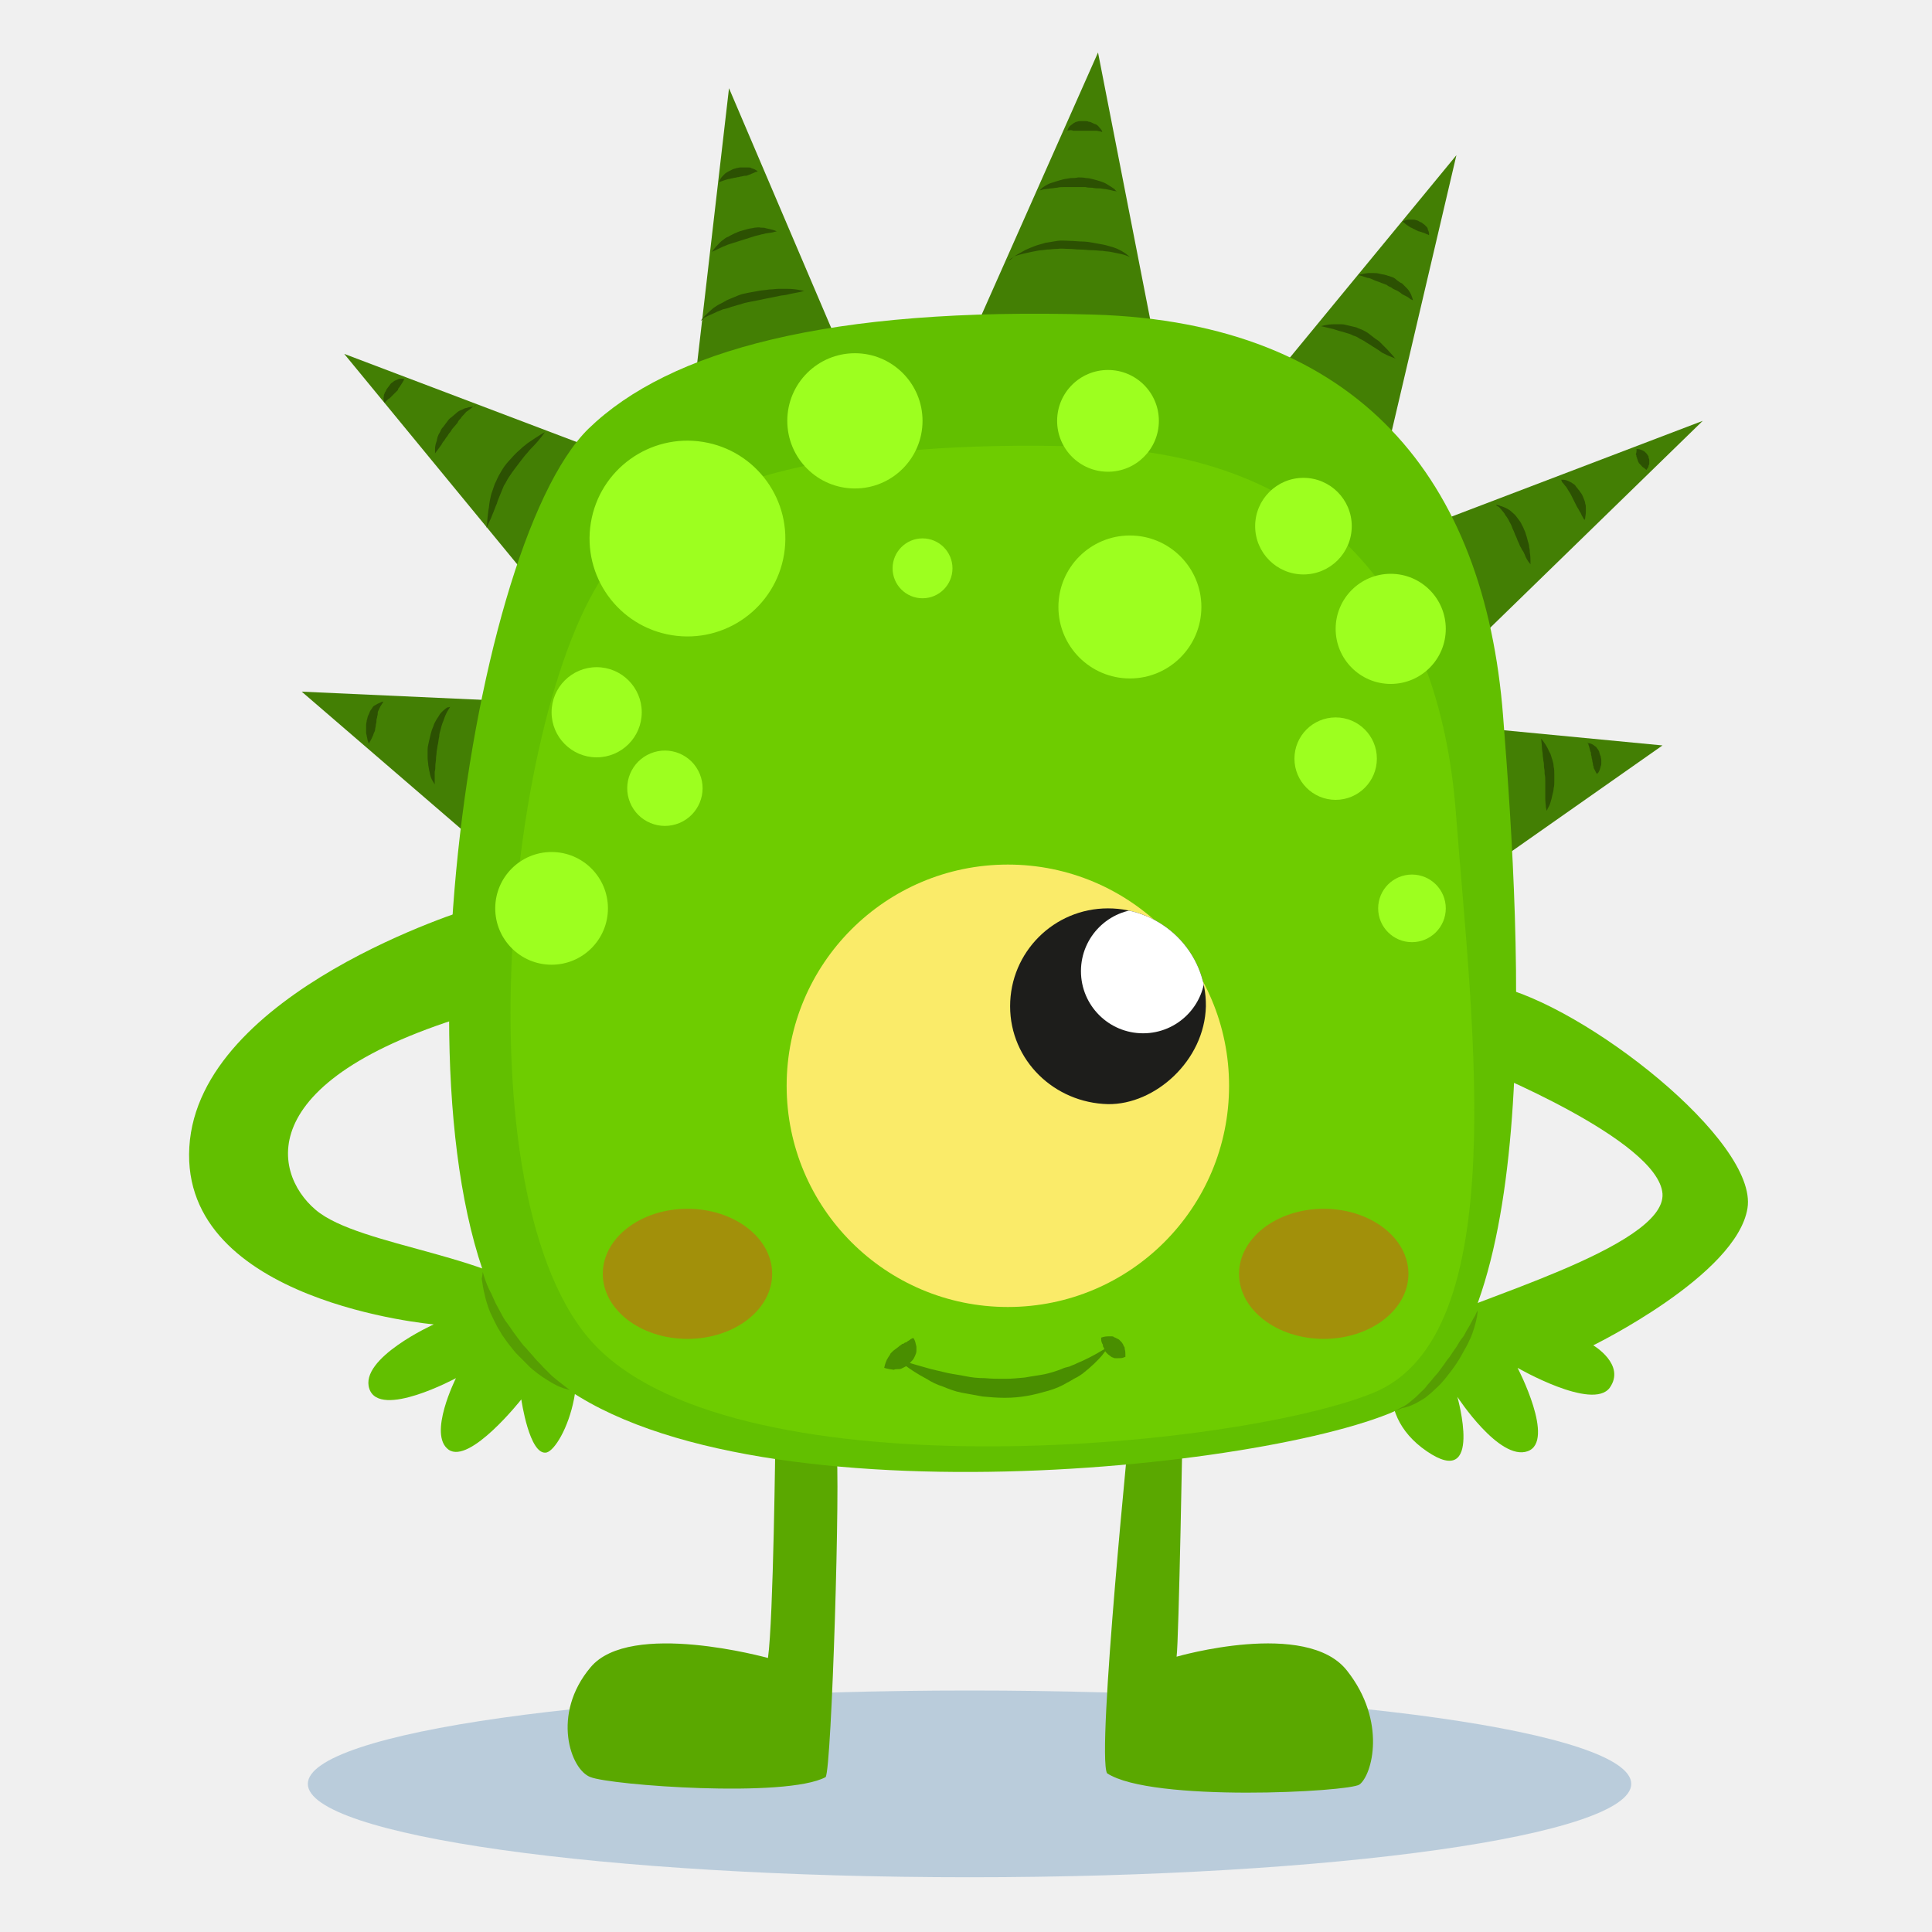
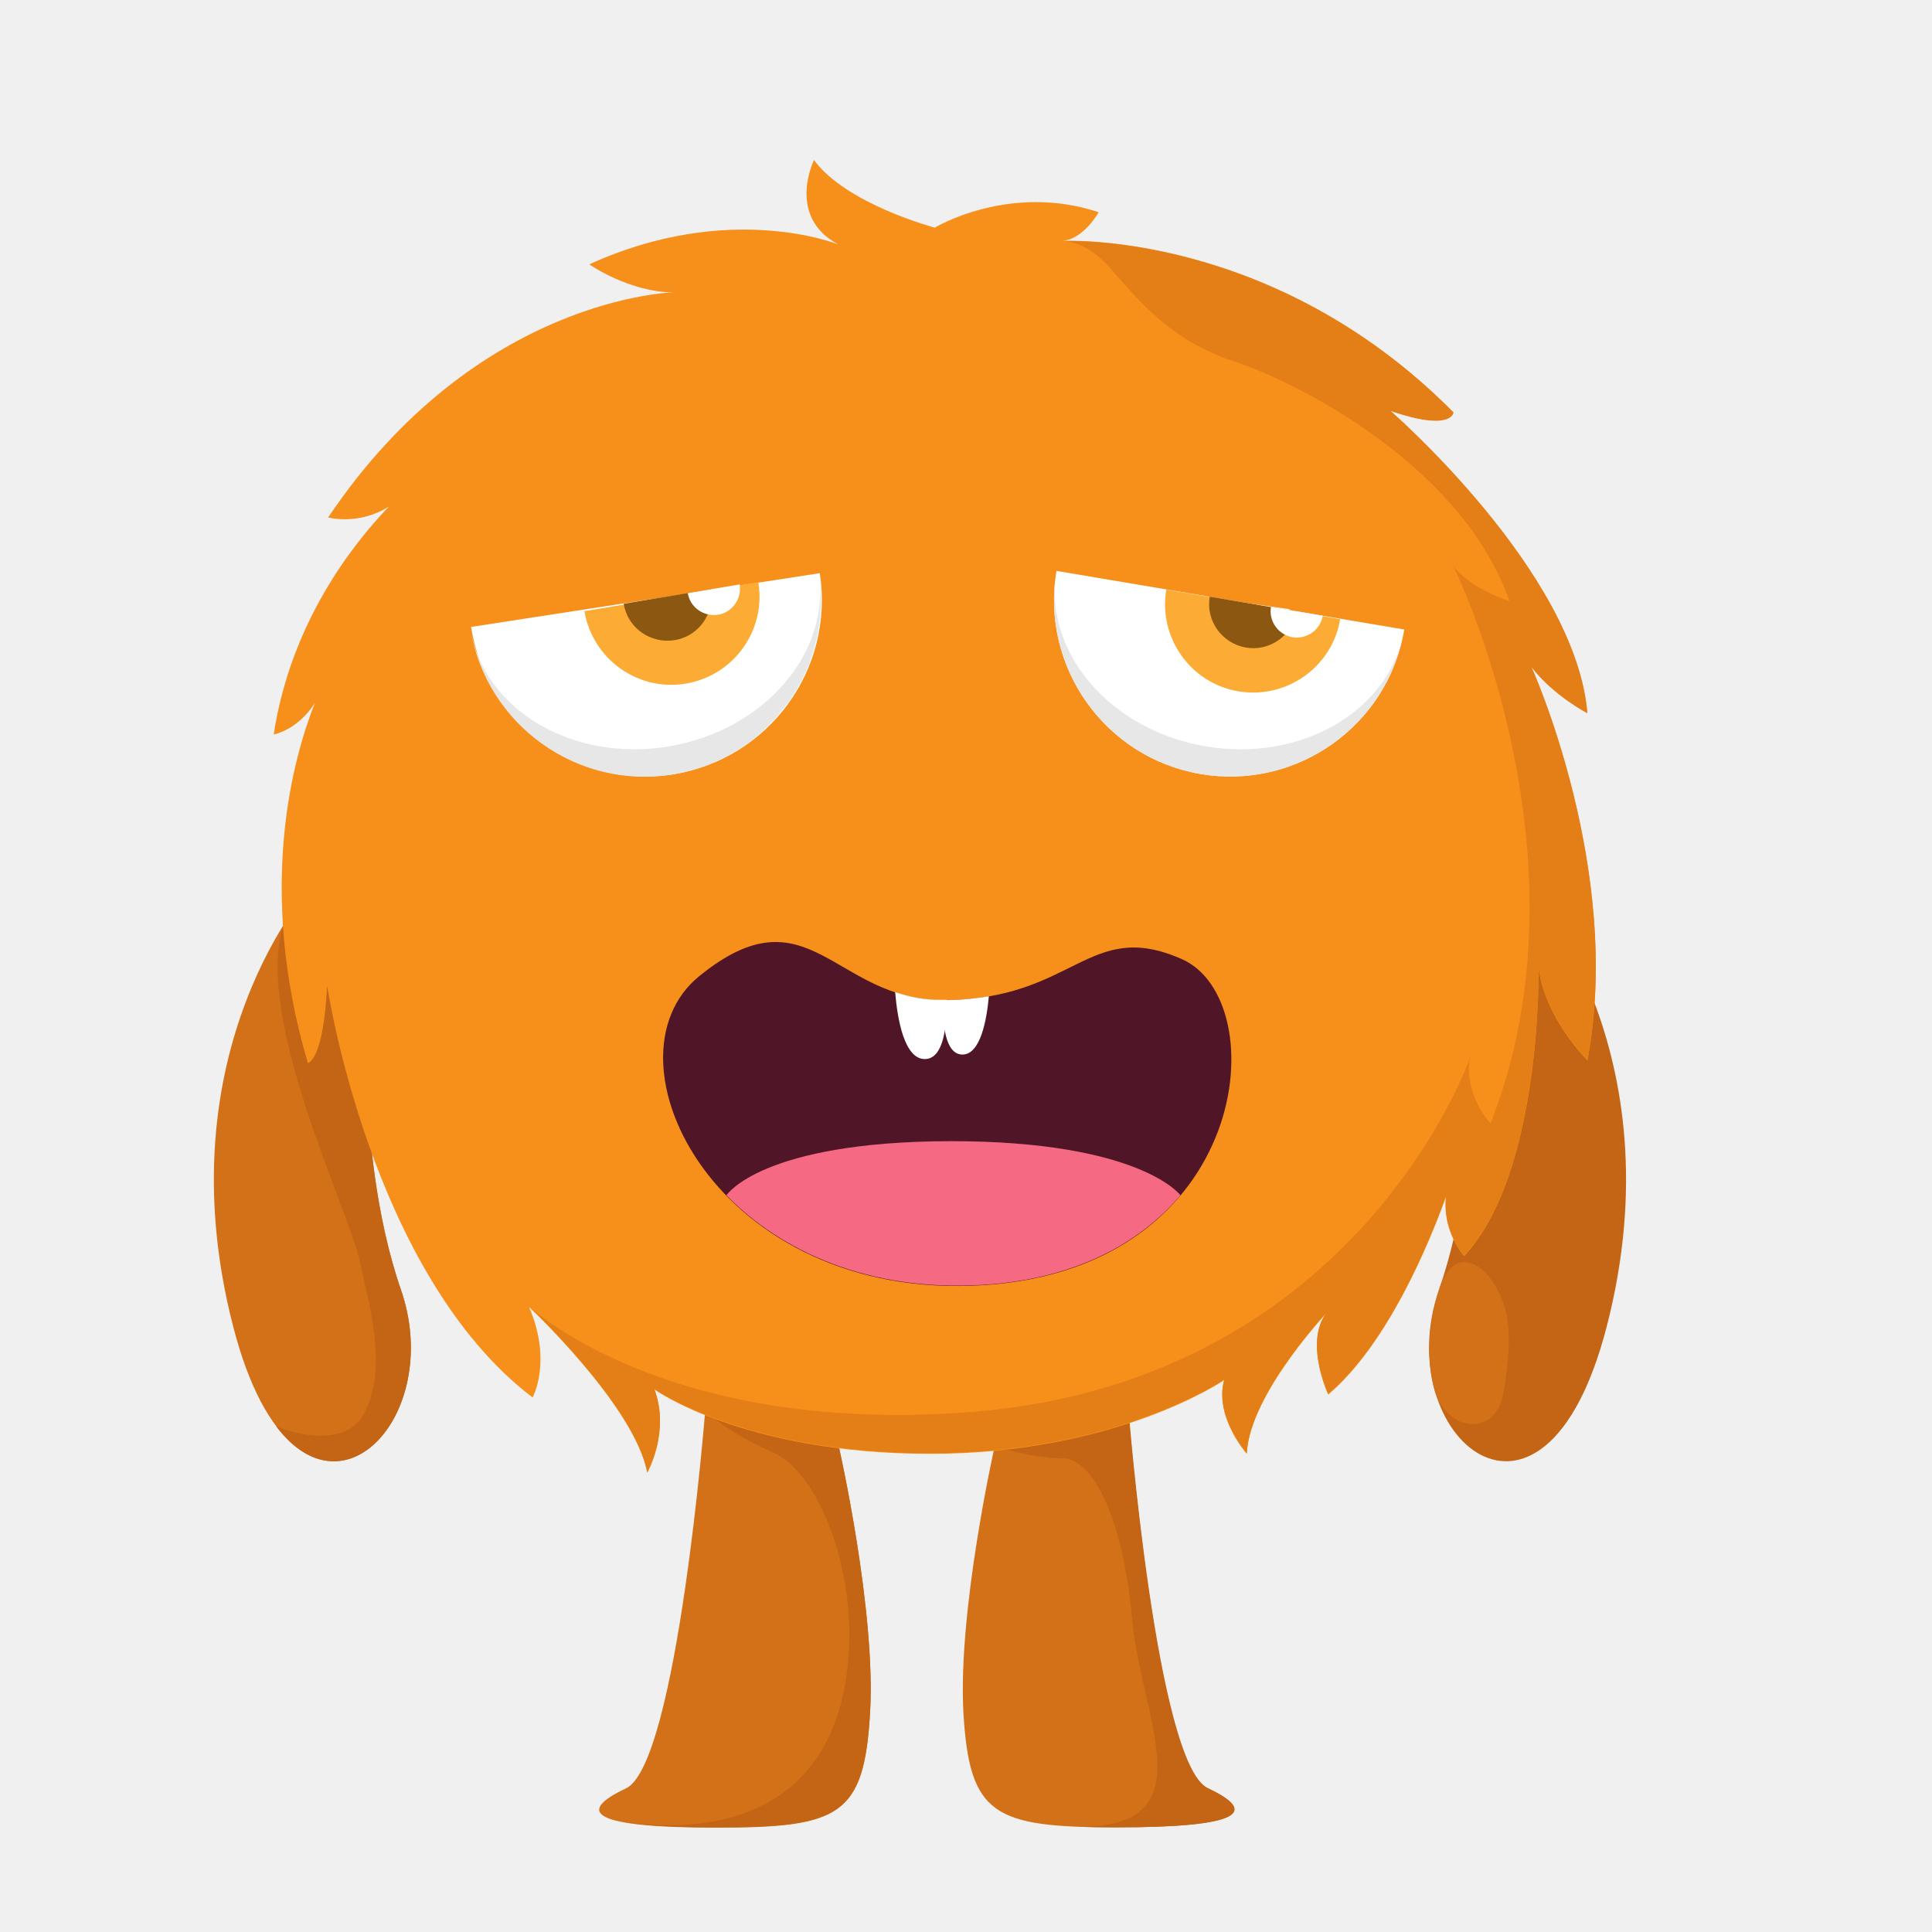
- <svg xmlns="http://www.w3.org/2000/svg" xmlns:xlink="http://www.w3.org/1999/xlink" version="1.1" id="Layer_1" x="0px" y="0px" viewBox="0 0 600 600" style="enable-background:new 0 0 600 600;" xml:space="preserve">
+ <svg xmlns="http://www.w3.org/2000/svg" version="1.1" id="Layer_1" x="0px" y="0px" viewBox="0 0 600 600" style="enable-background:new 0 0 600 600;" xml:space="preserve">
  <style type="text/css">
- 	.st0{fill:#437F04;}
- 	.st1{fill:#2C5102;}
- 	.st2{opacity:0.23;fill:#045495;enable-background:new    ;}
- 	.st3{fill:#62BF00;}
- 	.st4{fill:#5AA800;}
- 	.st5{fill:#6ECC00;}
- 	.st6{fill:#569E02;}
- 	.st7{fill:#FAEB69;}
- 	.st8{fill:#1D1D1B;}
- 	.st9{clip-path:url(#SVGID_3_);fill:#FFFFFF;}
- 	.st10{opacity:0.51;fill:#D45614;enable-background:new    ;}
- 	.st11{fill:#498E00;}
- 	.st12{fill:#9DFF1F;}
+ 	.st0{fill:#D27117;}
+ 	.st1{fill:#C36515;}
+ 	.st2{fill:#F6901B;}
+ 	.st3{fill:#E47E17;}
+ 	.st4{fill:#FFFFFF;}
+ 	.st5{fill:#FCAC34;}
+ 	.st6{fill:#8C5710;}
+ 	.st7{fill:#E7E7E7;}
+ 	.st8{fill:#501627;}
+ 	.st9{fill:#F56A82;}
</style>
+   <path class="st0" d="M114.6,294.3L96.9,275c0,0-46.7,50.8-24.5,136.9c19.6,76.1,67.8,33.9,52.1-11.4  C108.8,355.1,114.6,294.3,114.6,294.3z" />
+   <path class="st1" d="M124.5,400.5c-15.7-45.4-9.9-106.2-9.9-106.2l-26.7-6.8c-8.8,29.2,20,87.3,23.7,103.7c3.7,16.4,8.4,33.2,1.9,47  c-6.5,13.8-27.7,4.8-27.7,4.8C107.8,472.1,137.3,437.3,124.5,400.5z" />
+   <path class="st1" d="M456.9,294.3l17.6-19.3c0,0,46.7,50.8,24.5,136.9c-19.6,76.1-67.8,33.9-52.1-11.4  C462.7,355.1,456.9,294.3,456.9,294.3z" />
+   <path class="st0" d="M446.9,400.5c-3.6,11.5-3.9,22.5-1.3,31.6c3.7,12.4,19.1,14.7,21.4,0c0.9-5.5,2.9-18.3,0.2-26.4  C462.9,392.2,451.6,385.5,446.9,400.5z" />
+   <path class="st0" d="M219,438.2c0,0-8.7,109.7-24.6,117.2c-15.9,7.5-10.3,12.2,28.1,12.2c38.4,0,45.8-3.7,47.7-35.5  c1.9-31.8-9.7-82.8-9.7-82.8L219,438.2z" />
+   <path class="st0" d="M375,555.4c-15.9-7.5-24.6-117.2-24.6-117.2l-41.5,11c0,0-11.5,51-9.7,82.8c1.9,31.8,9.4,35.5,47.7,35.5  C385.3,567.5,390.9,562.8,375,555.4z" />
+   <path class="st1" d="M262.3,524c-6.1,32.3-30.4,46.4-66.9,42.1c5.9,0.9,14.8,1.4,27.1,1.4c38.4,0,45.8-3.7,47.7-35.5  c1.9-31.8-9.7-82.8-9.7-82.8l-41.5-11c0,0,6.8,6.6,21.3,13C254.8,457.6,268.3,491.7,262.3,524z" />
+   <path class="st1" d="M351.6,502.8c2.8,31.5,24.3,66-18.7,64.4l0,0c4.2,0.2,8.8,0.3,14.1,0.3c38.4,0,44-4.7,28.1-12.2  c-15.9-7.5-24.6-117.2-24.6-117.2l-41.5,11c0,0,11.4,3.8,21,3.8C339.4,452.9,348.8,471.4,351.6,502.8z" />
+   <path class="st2" d="M475.5,207c6.9,9,17.4,14.4,17.4,14.4c-3.7-44-61.2-93.9-61.2-93.9c19.2,6.6,19.6,0.5,19.6,0.5  c-56.1-56.7-121.4-53.2-121.4-53.2c6.7-0.5,11.3-8.9,11.3-8.9c-27.8-9.2-50.9,4.8-50.9,4.8s-27.5-7.3-37.5-21c0,0-8.7,17.5,7.5,26.2  c0,0-33.7-13.7-77.3,6.2c0,0,12.5,8.7,26.2,8.7c0,0-61.1,1.2-107.3,69.9c0,0,9.4,2.6,18.9-3.4c-11.1,11.5-30.5,36-35.8,70.8  c0,0,7.4-1.3,12.8-9.8c-6.6,16.6-18.3,57.3-2.2,111.8c0,0,4.8-0.4,6-24c0,0,13.3,89.5,63.8,127.9c0,0,6.2-11.2-1.1-28.1  c0,0,32.9,30.9,36.7,51.5c0,0,7.2-12.6,2.2-25.9c0,0,27.7,20,85.7,20c58,0,91.3-22.9,91.3-22.9c-3.2,11.4,7,22.9,7,22.9  c0.9-19,26.4-45.5,26.4-45.5c-9.7,8.8-1.1,27.1-1.1,27.1c18.2-15.5,30.9-45.8,36.6-61.5c-1.3,10.9,5.6,18.5,5.6,18.5  c24.4-26.2,23.1-89.9,23.1-89.9c1.7,15.8,15.2,29.1,15.2,29.1C504.1,270,475.5,207,475.5,207z" />
+   <path class="st3" d="M164.3,405.7c0,0,32.9,30.9,36.7,51.5c0,0,7.2-12.6,2.2-25.9c0,0,27.7,20,85.7,20c58,0,91.3-22.9,91.3-22.9  c-3.2,11.4,7,22.9,7,22.9c0.9-19,26.4-45.5,26.4-45.5c-9.7,8.8-1.1,27.1-1.1,27.1c18.2-15.5,30.9-45.8,36.6-61.5  c-1.3,10.9,5.6,18.5,5.6,18.5c24.4-26.2,23.1-89.9,23.1-89.9c1.7,15.8,15.2,29.1,15.2,29.1c11.2-58.9-17.4-122-17.4-122  c6.9,9,17.4,14.4,17.4,14.4c-3.7-44-61.2-93.9-61.2-93.9c19.2,6.6,19.6,0.5,19.6,0.5c-56.1-56.7-121.4-53.2-121.4-53.2  s6.8-0.7,14.9,8.5c8.2,9.2,18.1,22.2,38.5,28.9c20.3,6.7,70.7,32.5,85.4,74.4c0,0-12-3.7-17.5-11c0,0,44.5,89.7,11.6,173.2  c0,0-8.1-8.5-6.5-20.1c0,0-34.5,99.4-153.4,109.6C207.2,446.3,164.3,405.7,164.3,405.7z" />
  <g>
+     <path class="st4" d="M146.3,194.7c4.6,29.9,32.6,50.4,62.5,45.8c29.9-4.6,50.4-32.6,45.8-62.5L146.3,194.7z" />
+     <path class="st5" d="M181.5,189.8c2.5,14.9,16.6,25,31.5,22.5c14.9-2.5,25-16.6,22.5-31.5L181.5,189.8z" />
+     <path class="st4" d="M384.4,186.9c-0.6,4.4,2.4,8.6,6.9,9.2c4.4,0.6,8.6-2.4,9.2-6.9L384.4,186.9z" />
    <g>
-       <g>
-         <polygon class="st0" points="149.3,262.7 93.7,214.8 162,217.9    " />
-         <g>
-           <g>
-             <g>
-               <g>
-                 <path class="st1" d="M139.8,219.5c0,0-0.2,0.4-0.6,1s-0.8,1.4-1.2,2.5c-0.2,0.6-0.4,1.2-0.6,1.6c-0.2,0.6-0.4,1.2-0.6,2.1         c-0.2,0.6-0.4,1.4-0.4,2.1c-0.2,0.6-0.2,1.4-0.4,2.3c-0.2,0.8-0.2,1.4-0.4,2.3c0,0.8-0.2,1.4-0.2,2.3c0,0.6-0.2,1.4-0.2,2.1         c0,0.6,0,1.2-0.2,1.9c0,1.2,0,2.1,0,2.9c0,0.6,0,1,0,1s-0.2-0.4-0.6-1s-0.8-1.6-1-2.9c-0.2-0.6-0.2-1.2-0.4-2.1         c0-0.6-0.2-1.4-0.2-2.3c0-0.8,0-1.6,0-2.5c0-0.8,0.2-1.6,0.4-2.5c0.2-0.8,0.4-1.6,0.6-2.5c0.2-0.8,0.4-1.4,0.8-2.3         c0.2-0.8,0.6-1.4,1-2.1c0.4-0.6,0.8-1.2,1-1.6c0.8-1,1.6-1.6,2.3-2.1C139.4,219.7,139.8,219.5,139.8,219.5z" />
-               </g>
-             </g>
-           </g>
-         </g>
-         <g>
-           <g>
-             <g>
-               <g>
-                 <path class="st1" d="M119.1,217.9c0,0-0.2,0.2-0.4,0.6c-0.2,0.4-0.6,0.8-0.8,1.4c-0.2,0.2-0.2,0.6-0.4,0.8         c-0.2,0.4-0.2,0.6-0.2,1s-0.2,0.8-0.2,1.2c-0.2,0.4-0.2,0.8-0.2,1.2s-0.2,0.8-0.2,1.2s-0.2,0.8-0.2,1.2s-0.2,0.8-0.4,1.2         c-0.2,0.4-0.2,0.8-0.4,1c-0.2,0.6-0.6,1.2-0.8,1.6c-0.2,0.4-0.4,0.6-0.4,0.6s0-0.2-0.2-0.6c-0.2-0.4-0.2-1-0.4-1.6         c0-0.4-0.2-0.8-0.2-1c0-0.4,0-0.8,0-1.2s0-0.8,0-1.4c0-0.4,0.2-1,0.2-1.4c0.2-0.4,0.2-1,0.4-1.4c0.2-0.4,0.4-0.8,0.6-1.4         c0.2-0.4,0.6-0.8,0.8-1.2c0.2-0.4,0.6-0.6,1-0.8c0.6-0.4,1.2-0.6,1.6-0.8C118.6,217.9,119.1,217.9,119.1,217.9z" />
-               </g>
-             </g>
-           </g>
-         </g>
-       </g>
-       <g>
-         <polygon class="st0" points="165.1,180.7 106.9,109.9 185.5,139.7    " />
-         <g>
-           <g>
-             <g>
-               <g>
-                 <path class="st1" d="M169.2,134.2c0,0-1.2,1.9-3.5,4.3c-0.6,0.6-1.2,1.2-1.9,2.1c-0.6,0.6-1.2,1.4-1.9,2.3         c-0.6,0.8-1.2,1.6-1.9,2.5c-0.6,0.8-1.2,1.6-1.9,2.7c-0.6,0.8-1,1.9-1.6,2.7c-0.4,1-0.8,1.9-1.2,2.9c-0.4,1-0.8,1.9-1,2.7         c-0.4,0.8-0.6,1.6-1,2.5c-0.6,1.6-1.2,2.9-1.6,3.7c-0.4,0.8-0.6,1.4-0.6,1.4s0-0.6,0.2-1.6c0-1,0.2-2.3,0.4-4.1         c0.2-0.8,0.2-1.6,0.4-2.7c0.2-1,0.4-2.1,0.8-3.1c0.4-1,0.6-2.1,1.2-3.1c0.4-1,1-2.1,1.6-3.1s1.2-1.9,2.1-2.9         c0.8-0.8,1.4-1.6,2.3-2.5c0.8-0.8,1.6-1.4,2.3-2.1c0.8-0.6,1.4-1.2,2.1-1.6C167.4,135.2,169.2,134.2,169.2,134.2z" />
-               </g>
-             </g>
-           </g>
-         </g>
-         <g>
-           <g>
-             <g>
-               <g>
-                 <path class="st1" d="M147.8,125.9c0,0-0.2,0.2-0.8,0.4c-0.4,0.2-1,0.8-1.9,1.4c-0.4,0.2-0.6,0.6-1,1s-0.8,0.8-1,1.2         c-0.4,0.4-0.8,0.8-1,1.4c-0.4,0.4-0.8,1-1.2,1.4c-0.4,0.4-0.8,1-1,1.4c-0.4,0.4-0.8,1-1,1.4c-0.4,0.4-0.6,0.8-1,1.4         c-0.4,0.4-0.6,0.8-0.8,1.2c-0.6,0.8-1,1.4-1.4,1.9s-0.6,0.8-0.6,0.8s0-0.4,0-1c0-0.6,0-1.4,0.4-2.5c0.2-0.4,0.2-1,0.4-1.6         c0.2-0.6,0.4-1,0.8-1.6c0.2-0.6,0.6-1.2,1-1.6c0.4-0.6,0.8-1,1.2-1.6c0.4-0.6,0.8-1,1.4-1.4c0.4-0.4,1-0.8,1.4-1.2         c0.4-0.4,1-0.8,1.6-1c0.6-0.2,1-0.6,1.6-0.6c1-0.4,1.9-0.4,2.5-0.4C147.4,125.7,147.8,125.9,147.8,125.9z" />
-               </g>
-             </g>
-           </g>
-         </g>
-         <g>
-           <g>
-             <g>
-               <g>
-                 <path class="st1" d="M125.6,117.7c0,0-0.4,0.8-0.8,1.4c-0.2,0.2-0.2,0.4-0.4,0.6c-0.2,0.2-0.2,0.4-0.4,0.6         c-0.2,0.2-0.4,0.4-0.4,0.8c-0.2,0.2-0.4,0.4-0.6,0.6l-0.6,0.6c-0.2,0.2-0.4,0.4-0.6,0.6s-0.4,0.4-0.6,0.6s-0.4,0.4-0.6,0.4         c-0.4,0.4-0.6,0.6-0.8,0.8c-0.2,0.2-0.4,0.4-0.4,0.4s0-0.2-0.2-0.6c0-0.4-0.2-0.8,0-1.4c0-0.2,0-0.6,0.2-0.8         c0-0.2,0.2-0.6,0.4-0.8c0.2-0.4,0.2-0.6,0.4-0.8l0.6-0.8c0.2-0.2,0.4-0.6,0.6-0.8c0.2-0.2,0.6-0.4,0.8-0.6         c0.2-0.2,0.6-0.4,0.8-0.4c0.2-0.2,0.6-0.2,0.8-0.4C124.8,117.5,125.6,117.7,125.6,117.7z" />
-               </g>
-             </g>
-           </g>
-         </g>
-       </g>
-       <g>
-         <polygon class="st0" points="445.9,162.3 528.8,130.7 457.4,200.2    " />
-         <g>
-           <g>
-             <g>
-               <g>
-                 <path class="st1" d="M464.6,156.8c0,0,0.4,0,1,0.2c0.6,0.2,1.4,0.4,2.5,1c0.4,0.2,1,0.6,1.4,1c0.4,0.4,1,0.8,1.4,1.4         c0.4,0.6,0.8,1,1.2,1.6c0.4,0.6,0.6,1.2,1,1.9c0.2,0.6,0.6,1.2,0.8,2.1c0.2,0.6,0.4,1.2,0.6,2.1c0.2,0.6,0.4,1.2,0.4,1.9         c0.2,0.6,0.2,1.2,0.2,1.6c0.2,1,0.2,2.1,0.2,2.7c0,0.6,0,1,0,1s-0.2-0.4-0.6-0.8c-0.4-0.6-0.8-1.2-1.2-2.3         c-0.2-0.4-0.4-1-0.8-1.4c-0.2-0.6-0.6-1-0.8-1.6c-0.2-0.6-0.6-1.2-0.8-1.9c-0.2-0.6-0.6-1.2-0.8-1.9         c-0.2-0.6-0.6-1.2-0.8-1.9c-0.2-0.6-0.6-1.2-0.8-1.6c-0.2-0.6-0.6-1-0.8-1.4c-0.4-0.4-0.6-1-0.8-1.2         c-0.6-0.8-1.2-1.4-1.6-1.9C464.8,157.2,464.6,156.8,464.6,156.8z" />
-               </g>
-             </g>
-           </g>
-         </g>
-         <g>
-           <g>
-             <g>
-               <g>
-                 <path class="st1" d="M484.8,149c0,0,0.2,0,0.8,0c0.4,0,1.2,0.2,1.9,0.6c0.4,0.2,0.8,0.4,1,0.6c0.4,0.2,0.8,0.6,1,1         c0.4,0.4,0.6,0.8,1,1.2c0.2,0.4,0.6,0.8,0.8,1.2c0.2,0.4,0.4,0.8,0.6,1.4c0.2,0.4,0.4,1,0.4,1.4c0.2,0.4,0.2,1,0.2,1.4         s0,0.8,0,1.2c0,0.8-0.2,1.4-0.2,1.9c-0.2,0.4-0.2,0.6-0.2,0.6s-0.2-0.2-0.4-0.6c-0.2-0.4-0.6-1-0.8-1.6         c-0.2-0.2-0.4-0.6-0.6-1c-0.2-0.4-0.4-0.6-0.6-1c-0.2-0.4-0.4-0.8-0.6-1.2c-0.2-0.4-0.4-0.8-0.6-1.2         c-0.2-0.4-0.4-0.8-0.6-1.2c-0.2-0.4-0.4-0.8-0.6-1c-0.2-0.4-0.4-0.6-0.6-1c-0.2-0.4-0.4-0.6-0.6-0.8c-0.4-0.6-0.8-1-1-1.2         C485,149.2,484.8,149,484.8,149z" />
-               </g>
-             </g>
-           </g>
-         </g>
-         <g>
-           <g>
-             <g>
-               <g>
-                 <path class="st1" d="M508.2,139.5c0,0,0.6-0.2,1.4,0.2c0.2,0,0.4,0.2,0.6,0.2c0.2,0.2,0.4,0.2,0.6,0.4         c0.2,0.2,0.4,0.4,0.6,0.6c0.2,0.2,0.2,0.4,0.4,0.6c0.2,0.2,0.2,0.4,0.2,0.8c0.2,0.2,0.2,0.4,0.2,0.8c0,0.2,0,0.4,0,0.8         c0,0.2,0,0.4-0.2,0.6c0,0.4-0.2,0.8-0.4,1c-0.2,0.2-0.2,0.4-0.2,0.4s-0.2,0-0.4-0.2c-0.2-0.2-0.4-0.4-0.8-0.6         c-0.2-0.2-0.2-0.2-0.4-0.4c-0.2-0.2-0.2-0.4-0.4-0.4c-0.2-0.2-0.2-0.4-0.4-0.4c0-0.2-0.2-0.4-0.2-0.4c0-0.2-0.2-0.4-0.2-0.6         c0-0.2-0.2-0.4-0.2-0.6c0-0.2-0.2-0.4-0.2-0.6c0-0.2,0-0.4-0.2-0.6C508.4,140.1,508.2,139.5,508.2,139.5z" />
-               </g>
-             </g>
-           </g>
-         </g>
-       </g>
-       <g>
-         <polygon class="st0" points="459.9,226.1 516.3,231.5 463.6,268.5    " />
-         <g>
-           <g>
-             <g>
-               <g>
-                 <path class="st1" d="M478.6,229.4c0,0,1,1,2.1,3.1c0.2,0.4,0.4,1,0.8,1.6c0.2,0.6,0.4,1.2,0.6,1.9c0.2,0.6,0.4,1.4,0.4,2.1         c0.2,0.8,0.2,1.4,0.2,2.3s0,1.4,0,2.3c0,0.8,0,1.4-0.2,2.1c0,0.6-0.2,1.4-0.4,2.1s-0.2,1.2-0.4,1.6c-0.2,1-0.6,1.9-1,2.5         c-0.2,0.6-0.4,0.8-0.4,0.8s0-0.4-0.2-1c0-0.6-0.2-1.6-0.2-2.7c0-0.6,0-1,0-1.6s0-1.2,0-1.9c0-0.6,0-1.2,0-2.1         c0-0.6,0-1.4-0.2-2.1c0-0.6,0-1.4-0.2-2.1c0-0.6,0-1.4-0.2-2.1c0-0.6-0.2-1.2-0.2-1.9c0-0.6-0.2-1.2-0.2-1.6         C478.8,230.8,478.6,229.4,478.6,229.4z" />
-               </g>
-             </g>
-           </g>
-         </g>
-         <g>
-           <g>
-             <g>
-               <g>
-                 <path class="st1" d="M492.8,230.8c0,0,1-0.2,2.1,0.6c0.2,0.2,0.6,0.4,0.8,0.6c0.2,0.2,0.4,0.6,0.6,0.8c0.2,0.4,0.4,0.6,0.4,1         c0.2,0.4,0.2,0.8,0.4,1c0,0.4,0.2,0.8,0.2,1.2s0,0.8,0,1c0,0.4,0,0.6-0.2,1c0,0.4-0.2,0.6-0.2,0.8c-0.2,0.6-0.4,1-0.6,1.2         c-0.2,0.2-0.4,0.4-0.4,0.4s0-0.2-0.2-0.4c-0.2-0.4-0.4-0.8-0.6-1.2c-0.2-0.2-0.2-0.6-0.2-0.8c-0.2-0.2-0.2-0.6-0.2-0.8         c0-0.2-0.2-0.6-0.2-1s-0.2-0.6-0.2-1s-0.2-0.6-0.2-1s0-0.6-0.2-0.8c0-0.2-0.2-0.6-0.2-0.8c0-0.2-0.2-0.6-0.2-0.8         c-0.2-0.4-0.2-0.8-0.4-1.2C492.8,231,492.8,230.8,492.8,230.8z" />
-               </g>
-             </g>
-           </g>
-         </g>
-       </g>
-       <g>
-         <polygon class="st0" points="215.7,119.8 226.4,27.4 260,106.2    " />
-         <g>
-           <g>
-             <g>
-               <g>
-                 <path class="st1" d="M217.6,99.6c0,0,0.4-0.4,1-1.2c0.6-0.6,1.6-1.6,2.9-2.7c0.6-0.4,1.4-1,2.3-1.4s1.6-1,2.7-1.4         c1-0.4,1.9-0.8,2.9-1.2c1-0.4,2.1-0.6,3.1-0.8c1-0.2,2.1-0.4,3.3-0.6c1-0.2,2.1-0.2,3.1-0.4c1,0,2.1-0.2,2.9-0.2         c1,0,1.9,0,2.7,0c1.6,0,3.1,0.2,3.9,0.4c1,0.2,1.4,0.2,1.4,0.2s-0.6,0.2-1.4,0.4c-1,0.2-2.3,0.4-3.9,0.8         c-0.8,0.2-1.6,0.2-2.5,0.4c-0.8,0.2-1.9,0.4-2.9,0.6c-1,0.2-2.1,0.4-2.9,0.6c-1,0.2-2.1,0.4-3.1,0.6s-2.1,0.4-3.1,0.8         c-1,0.2-1.9,0.6-2.9,0.8c-0.8,0.4-1.9,0.6-2.7,0.8c-0.8,0.4-1.6,0.6-2.3,1c-1.4,0.6-2.7,1.2-3.5,1.6         C218.2,99.4,217.6,99.6,217.6,99.6z" />
-               </g>
-             </g>
-           </g>
-         </g>
-         <g>
-           <g>
-             <g>
-               <g>
-                 <path class="st1" d="M221.1,78.2c0,0,0.8-1.2,2.3-2.7c0.4-0.4,0.8-0.8,1.2-1c0.4-0.4,1-0.8,1.6-1c0.6-0.4,1.2-0.6,1.9-1         c0.6-0.2,1.2-0.6,2.1-0.8c0.6-0.2,1.4-0.4,2.1-0.6s1.4-0.2,2.1-0.4c0.6,0,1.2-0.2,1.9,0c0.6,0,1.2,0,1.6,0.2         c1,0.2,1.9,0.4,2.5,0.6c0.6,0.2,0.8,0.4,0.8,0.4s-0.4,0-1,0.2s-1.4,0.2-2.5,0.4c-0.4,0.2-1,0.2-1.6,0.4         c-0.6,0.2-1,0.2-1.6,0.4c-0.6,0.2-1.2,0.4-1.9,0.6c-0.6,0.2-1.2,0.4-1.9,0.6c-0.6,0.2-1.2,0.4-1.9,0.6         c-0.6,0.2-1.2,0.4-1.9,0.6s-1.2,0.4-1.6,0.6c-0.6,0.2-1,0.4-1.4,0.6C222.5,77.6,221.1,78.2,221.1,78.2z" />
-               </g>
-             </g>
-           </g>
-         </g>
-         <g>
-           <g>
-             <g>
-               <g>
-                 <path class="st1" d="M223.3,56.6c0,0,0-0.2,0.2-0.6c0.2-0.4,0.4-0.8,1-1.4c0.2-0.2,0.6-0.6,0.8-0.8c0.4-0.2,0.6-0.4,1-0.6         s0.8-0.4,1.2-0.6s0.8-0.2,1.2-0.4c0.4,0,0.8-0.2,1.2-0.2c0.4,0,0.8,0,1.2,0s0.8,0,1.2,0s0.8,0,1,0.2c0.6,0.2,1.2,0.4,1.4,0.6         c0.4,0.2,0.6,0.4,0.6,0.4s-0.2,0.2-0.6,0.2c-0.4,0.2-0.8,0.4-1.4,0.6c-0.2,0.2-0.6,0.2-1,0.4c-0.4,0.2-0.6,0.2-1,0.2         s-0.8,0.2-1,0.2c-0.4,0-0.8,0.2-1,0.2c-0.4,0-0.8,0.2-1,0.2c-0.4,0-0.8,0.2-1,0.2c-0.4,0-0.6,0.2-1,0.2         c-0.2,0-0.6,0.2-0.8,0.2C224.2,56.2,223.3,56.6,223.3,56.6z" />
-               </g>
-             </g>
-           </g>
-         </g>
-       </g>
-       <g>
-         <polygon class="st0" points="301.1,106.2 341,16.3 359.3,109.9    " />
-         <g>
-           <g>
-             <g>
-               <g>
-                 <path class="st1" d="M313.2,80.9c0,0,0.4-0.4,1.4-1c0.8-0.6,2.3-1.4,3.9-2.3c0.8-0.4,1.9-0.8,2.9-1.2c1-0.4,2.1-0.6,3.3-1         c1.2-0.2,2.5-0.4,3.7-0.6c1.2-0.2,2.7,0,3.9,0s2.5,0.2,3.7,0.2c1.2,0,2.5,0.2,3.5,0.4c1.2,0.2,2.3,0.4,3.3,0.6         c1,0.2,2.1,0.6,2.9,0.8c1.9,0.6,3.1,1.4,4.1,2.1c0.4,0.4,0.8,0.6,1,0.8c0.2,0.2,0.4,0.2,0.4,0.2s-0.6-0.2-1.6-0.6         s-2.5-0.6-4.3-1c-0.8-0.2-1.9-0.2-2.9-0.4c-1,0-2.1-0.2-3.3-0.2c-1.2,0-2.3-0.2-3.5-0.2c-1.2,0-2.5-0.2-3.7-0.2         c-1.2,0-2.3-0.2-3.5,0c-1.2,0-2.3,0.2-3.3,0.2c-1,0.2-2.3,0.2-3.1,0.4c-1,0.2-2.1,0.4-2.9,0.6c-1.9,0.4-3.3,0.8-4.3,1.2         C313.8,80.9,313.2,80.9,313.2,80.9z" />
-               </g>
-             </g>
-           </g>
-         </g>
-         <g>
-           <g>
-             <g>
-               <g>
-                 <path class="st1" d="M322.9,59.1c0,0,0.2-0.2,0.8-0.8c0.6-0.4,1.4-1,2.5-1.4c0.6-0.2,1.2-0.4,1.9-0.6         c0.6-0.2,1.4-0.4,2.1-0.6c0.8-0.2,1.4-0.2,2.3-0.4c0.8,0,1.6,0,2.3-0.2c0.8,0,1.6,0,2.5,0.2c0.8,0,1.6,0.2,2.3,0.4         c0.8,0.2,1.4,0.4,2.1,0.6c0.6,0.2,1.2,0.4,1.9,0.8c1,0.6,1.9,1.2,2.5,1.6c0.4,0.6,0.8,0.8,0.8,0.8s-0.4-0.2-1-0.2         c-0.6-0.2-1.6-0.4-2.7-0.6c-0.6,0-1.2-0.2-1.9-0.2s-1.2,0-2.1-0.2c-0.6,0-1.4,0-2.1-0.2c-0.6,0-1.4,0-2.3,0s-1.4,0-2.3,0         c-0.6,0-1.4,0-2.1,0s-1.4,0-2.1,0.2c-0.6,0-1.2,0.2-1.9,0.2c-1,0.2-2.1,0.2-2.7,0.4C323.3,59.1,322.9,59.1,322.9,59.1z" />
-               </g>
-             </g>
-           </g>
-         </g>
-         <g>
-           <g>
-             <g>
-               <g>
-                 <path class="st1" d="M331.5,40.6c0,0,0-0.2,0.2-0.6s0.4-0.8,1-1.2c0.2-0.2,0.6-0.4,0.8-0.6c0.4-0.2,0.6-0.4,1-0.4         c0.4-0.2,0.8-0.2,1.2-0.2c0.4,0,0.8,0,1.2,0c0.4,0,0.8,0,1.2,0.2c0.4,0,0.8,0.2,1.2,0.4c0.4,0.2,0.8,0.4,1,0.4         c0.4,0.2,0.6,0.4,0.8,0.6c0.4,0.4,0.8,1,1,1.2c0.2,0.4,0.2,0.6,0.2,0.6s-0.2,0-0.6-0.2c-0.4,0-0.8-0.2-1.2-0.2         c-0.2,0-0.6,0-0.8,0c-0.2,0-0.6,0-0.8,0c-0.4,0-0.6,0-1,0c-0.4,0-0.6,0-1,0c-0.4,0-0.6,0-1,0c-0.4,0-0.6,0-1,0         c-0.2,0-0.6,0-0.8,0s-0.6,0-0.8,0C332.4,40.2,331.5,40.6,331.5,40.6z" />
-               </g>
-             </g>
-           </g>
-         </g>
-       </g>
-       <g>
-         <polygon class="st0" points="398,114.2 452.3,48.2 430.9,139.5    " />
-         <g>
-           <g>
-             <g>
-               <g>
-                 <path class="st1" d="M410.3,101.3c0,0,1.6-0.6,4.1-0.6c0.6,0,1.2,0,2.1,0s1.4,0.2,2.3,0.4c0.8,0.2,1.6,0.4,2.5,0.6         c0.8,0.4,1.6,0.6,2.3,1c0.8,0.4,1.4,0.8,2.1,1.4c0.6,0.4,1.2,1,1.9,1.4s1.2,1,1.6,1.4c0.4,0.4,1,1,1.4,1.4         c0.8,0.8,1.4,1.6,2.1,2.3c0.4,0.6,0.8,0.8,0.8,0.8s-0.4-0.2-1-0.4c-0.6-0.2-1.6-0.6-2.7-1.2c-0.6-0.2-1-0.6-1.6-1         c-0.6-0.4-1.2-0.8-1.9-1.2c-0.6-0.4-1.2-0.8-1.9-1.2c-0.6-0.4-1.2-0.8-2.1-1.2c-0.6-0.4-1.2-0.8-2.1-1         c-0.6-0.4-1.4-0.6-2.1-0.8c-0.6-0.2-1.2-0.4-2.1-0.6c-0.6-0.2-1.2-0.4-1.9-0.6C412,101.7,410.3,101.3,410.3,101.3z" />
-               </g>
-             </g>
-           </g>
-         </g>
-         <g>
-           <g>
-             <g>
-               <g>
-                 <path class="st1" d="M421.8,85.4c0,0,1.2-0.4,3.1-0.6c0.4,0,1,0,1.6,0s1.2,0,1.9,0.2s1.2,0.2,1.9,0.4         c0.6,0.2,1.2,0.4,1.9,0.6s1.2,0.6,1.6,1c0.6,0.4,1,0.8,1.6,1c0.4,0.4,0.8,0.8,1.2,1.2c0.4,0.4,0.8,0.8,1,1.2         c0.6,0.8,0.8,1.6,1,2.1c0.2,0.6,0.2,0.8,0.2,0.8s-0.2-0.2-0.8-0.4c-0.4-0.4-1-0.8-1.9-1.2c-0.4-0.2-0.8-0.4-1.2-0.8         c-0.4-0.2-0.8-0.6-1.4-0.8c-0.4-0.2-1-0.4-1.4-0.8c-0.4-0.2-1-0.4-1.4-0.8c-0.6-0.2-1-0.4-1.6-0.6c-0.4-0.2-1-0.4-1.6-0.6         s-1-0.4-1.4-0.6c-0.4-0.2-1-0.4-1.4-0.4C423.3,85.8,421.8,85.4,421.8,85.4z" />
-               </g>
-             </g>
-           </g>
-         </g>
-         <g>
-           <g>
-             <g>
-               <g>
-                 <path class="st1" d="M435.6,68.8c0,0,0.6-0.4,1.6-0.6c0.2,0,0.6,0,0.8,0c0.2,0,0.6,0,0.8,0c0.2,0,0.6,0,1,0.2         c0.4,0,0.6,0.2,1,0.4c0.2,0.2,0.6,0.2,0.8,0.4c0.2,0.2,0.6,0.4,0.8,0.6c0.2,0.2,0.4,0.4,0.6,0.6c0.2,0.2,0.4,0.4,0.4,0.8         c0.2,0.4,0.4,1,0.4,1.2c0,0.4,0,0.6,0,0.6s-0.2,0-0.4-0.2c-0.2,0-0.6-0.2-1-0.4c-0.2,0-0.4-0.2-0.6-0.2         c-0.2,0-0.4-0.2-0.6-0.2c-0.2,0-0.4-0.2-0.8-0.2c-0.2-0.2-0.4-0.2-0.8-0.4c-0.2-0.2-0.4-0.2-0.8-0.4         c-0.2-0.2-0.4-0.2-0.8-0.4c-0.2-0.2-0.4-0.2-0.6-0.4c-0.2-0.2-0.4-0.2-0.6-0.4C436,69.2,435.6,68.8,435.6,68.8z" />
-               </g>
-             </g>
-           </g>
-         </g>
-       </g>
-     </g>
-     <ellipse class="st2" cx="301.1" cy="554" rx="205.5" ry="29" />
-     <g>
-       <path class="st3" d="M146.2,282.1c0,0-84.5,25.7-87.4,74.1c-2.9,48.3,75.9,55.1,75.9,55.1s-23.2,10.5-20,20s26.9-3.3,26.9-3.3    s-8.8,17.5-2.3,22.2c6.6,4.7,22.6-15.6,22.6-15.6s2.5,17.5,7.8,16.5c5.1-1.2,17.1-28.2,1.9-44.8s-59.9-18.9-73.6-30.6    c-13.8-11.7-20.4-42.6,57-63.1L146.2,282.1z" />
-       <path class="st3" d="M459.9,331.8c0,0,55.1,22.2,56.4,38.9c1.2,16.7-61.9,33.7-73.2,40.7c-11.3,7.2-17.7,27.2,0,39.3    c17.7,12.1,9.5-16.9,9.5-16.9s13,20,21.8,16.9c8.8-3.1-3.1-25.9-3.1-25.9s23.2,13.4,28.6,6.2c5.1-7.2-5.1-13.2-5.1-13.2    s44.6-21.8,47.9-42.6c3.3-20.8-50.4-62.9-78.4-69.1C435.8,300.2,451,328.1,459.9,331.8z" />
-       <path class="st4" d="M240.8,446.6c0,0-0.6,56.4-2.3,68.3c0,0-42.8-11.9-55.1,2.9c-12.3,14.6-6.2,31.9,0,34.1    c6.2,2.5,60.7,6.6,73,0c1.9-2.3,4.7-95,3.3-102C254.8,450.5,240.8,446.6,240.8,446.6z" />
-       <path class="st4" d="M367.3,441.3c0,0-1.2,68.5-1.9,73.2c0,0,40.3-11.7,52.9,4.3c12.5,15.8,7.8,32.5,3.9,35.4    c-3.1,2.3-64.6,5.6-78.4-3.5c-3.3-6.2,7.4-111.5,7.4-111.5L367.3,441.3z" />
-     </g>
-     <g>
-       <path class="st3" d="M182.8,133.1c25.1-24.3,74.7-37.8,156.9-35.4c82.3,2.5,121.4,51.2,127.1,124.7    c5.8,73.4,12.5,197.1-35.4,216.6c-48.1,19.3-221.3,35.2-267.6-18.5C117.8,366.6,144.4,170.6,182.8,133.1z" />
-       <path class="st5" d="M193.7,171c22.8-22.2,67.9-34.6,142.8-32.3S446.9,185.4,452.1,252c5.1,66.6,17.9,162.9-25.7,180.6    C382.6,450.3,225,464.7,183,415.8S158.8,204.9,193.7,171z" />
-       <g>
-         <g>
-           <g>
-             <g>
-               <path class="st6" d="M433.4,438c0,0,0.6-0.2,1.6-0.8c1-0.4,2.3-1.2,3.7-2.5c0.8-0.6,1.4-1.2,2.3-2.1s1.6-1.4,2.3-2.5        c0.8-0.8,1.6-1.9,2.3-2.7c0.8-0.8,1.6-1.9,2.3-2.9c0.8-1,1.4-2.1,2.3-3.1c0.6-1,1.4-2.1,2.1-3.1c0.6-1,1.2-2.1,1.9-2.9        s1-1.9,1.6-2.7c1-1.6,1.6-3.1,2.3-4.1c0.4-1,0.8-1.6,0.8-1.6s0,0.6-0.2,1.9c-0.2,1-0.6,2.7-1.2,4.5c-0.4,1-0.6,1.9-1.2,2.9        c-0.4,1-1,2.1-1.6,3.1c-0.6,1-1.2,2.3-1.9,3.3c-0.6,1-1.4,2.1-2.3,3.3c-0.8,1-1.6,2.1-2.5,3.1c-0.8,1-1.9,1.9-2.7,2.7        c-0.8,0.8-1.9,1.6-2.7,2.3c-1,0.6-1.9,1.2-2.7,1.6c-1.9,1-3.3,1.4-4.5,1.6C434,438,433.4,438,433.4,438z" />
-             </g>
-           </g>
-         </g>
-       </g>
-       <g>
-         <g>
-           <g>
-             <g>
-               <path class="st6" d="M149.9,395c0,0,0.2,0.6,0.6,1.9c0.4,1.2,1,2.9,2.1,4.9c0.4,1,1,2.1,1.4,3.1c0.6,1,1.2,2.3,1.9,3.5        c0.6,1.2,1.4,2.3,2.3,3.5c0.8,1.2,1.6,2.3,2.5,3.5c0.8,1,1.6,2.3,2.7,3.3c0.8,1,1.9,2.1,2.7,3.1c0.8,1,1.9,1.9,2.7,2.9        c0.8,0.8,1.6,1.6,2.5,2.5c1.6,1.4,3.1,2.5,4.1,3.3c1,0.8,1.6,1.2,1.6,1.2s-0.6-0.2-2.1-0.6c-1.2-0.4-2.9-1.2-4.9-2.5        c-1-0.6-1.9-1.2-3.1-2.1c-1-0.8-2.1-1.6-3.1-2.7c-1-1-2.1-2.1-3.1-3.1c-1-1-1.9-2.3-2.9-3.5c-0.8-1.2-1.9-2.5-2.5-3.7        c-0.8-1.2-1.4-2.5-2.1-3.9c-0.6-1.2-1.2-2.5-1.6-3.7c-0.4-1.2-0.8-2.5-1-3.5c-0.6-2.3-0.8-4.1-1-5.3        C149.9,395.8,149.9,395,149.9,395z" />
-             </g>
-           </g>
-         </g>
-       </g>
-     </g>
-     <g>
-       <g>
-         <circle class="st7" cx="313" cy="337.2" r="68.7" />
-         <g>
-           <g>
-             <path id="SVGID_1_" class="st8" d="M374.5,312.5c-0.4,16.9-15.8,30.6-30.4,30.4c-16.7-0.4-30.4-13.6-30.4-30.4       s13.6-30.4,30.4-30.4S374.7,295.6,374.5,312.5z" />
-           </g>
-           <g>
-             <defs>
-               <path id="SVGID_2_" d="M374.5,312.5c-0.4,16.9-15.8,30.6-30.4,30.4c-16.7-0.4-30.4-13.6-30.4-30.4s13.6-30.4,30.4-30.4        S374.7,295.6,374.5,312.5z" />
-             </defs>
-             <clipPath id="SVGID_3_">
-               <use xlink:href="#SVGID_2_" style="overflow:visible;" />
-             </clipPath>
-             <circle class="st9" cx="355" cy="301.6" r="19.3" />
-           </g>
-         </g>
-       </g>
-       <g>
-         <ellipse class="st10" cx="213.5" cy="395.6" rx="26.3" ry="20.2" />
-         <ellipse class="st10" cx="411.1" cy="395.6" rx="26.3" ry="20.2" />
-       </g>
-       <g>
-         <g>
-           <g>
-             <g>
-               <g>
-                 <path class="st11" d="M278.7,422.1c0,0,4.3,1.4,10.5,3.1c1.6,0.4,3.3,0.8,5.1,1.2c1.9,0.4,3.7,0.6,5.6,1         c1.9,0.4,3.9,0.6,6,0.6c2.1,0.2,4.1,0.2,6.2,0.2c2.1,0,4.1-0.2,6.2-0.4c2.1-0.4,3.9-0.6,6-1c1.9-0.4,3.7-1,5.3-1.6         c0.8-0.4,1.6-0.6,2.5-0.8c0.8-0.4,1.6-0.6,2.3-1c2.9-1.2,5.3-2.5,7-3.5c1.6-1,2.7-1.4,2.7-1.4s-0.6,0.8-1.9,2.5         c-1.2,1.4-3.3,3.5-6,5.6c-0.6,0.4-1.4,1-2.3,1.4c-0.8,0.4-1.6,1-2.5,1.4c-1.6,1-3.7,1.9-5.8,2.5c-2.1,0.6-4.3,1.2-6.6,1.6         c-2.3,0.4-4.5,0.6-7,0.6c-2.3,0-4.7-0.2-6.8-0.4c-2.3-0.4-4.5-0.8-6.6-1.2c-2.1-0.4-4.1-1.2-5.8-1.9         c-1.9-0.6-3.5-1.4-4.9-2.3C282,425.2,278.7,422.1,278.7,422.1z" />
-               </g>
-             </g>
-           </g>
-         </g>
-         <g>
-           <g>
-             <g>
-               <g>
-                 <path class="st11" d="M274.6,424.8c0,0,0.2-1.2,0.8-2.5c0.2-0.4,0.4-0.6,0.6-1c0.2-0.2,0.4-0.6,0.6-1         c0.2-0.2,0.6-0.6,0.8-0.8c0.2-0.2,0.6-0.4,0.8-0.6c0.2-0.2,0.6-0.4,0.8-0.6c0.2-0.2,0.4-0.4,0.8-0.6c0.2-0.2,0.4-0.4,0.8-0.4         c0.2-0.2,0.4-0.4,0.8-0.4c0.4-0.4,1-0.6,1.4-1c0.4-0.2,0.8-0.4,0.8-0.4s0.2,0.2,0.4,0.6c0.2,0.4,0.4,1.2,0.6,2.1         c0,0.4,0,0.8,0,1.4c0,0.4-0.2,1-0.4,1.4c-0.2,0.4-0.4,1-0.8,1.4c-0.4,0.4-0.8,0.8-1,1.2c-0.4,0.2-0.8,0.6-1.2,0.8         c-0.4,0.2-0.8,0.4-1.2,0.6c-0.4,0.2-0.8,0.2-1.2,0.2c-0.4,0-0.8,0-1.2,0.2C275.8,425.2,274.6,424.8,274.6,424.8z" />
-               </g>
-             </g>
-           </g>
-         </g>
-         <g>
-           <g>
-             <g>
-               <g>
-                 <path class="st11" d="M342,415.4c0,0,1-0.4,2.3-0.4c0.2,0,0.6,0,0.8,0c0.2,0,0.6,0,0.8,0.2c0.2,0.2,0.6,0.2,0.8,0.4l0.8,0.4         l0.6,0.6c0.2,0.2,0.4,0.4,0.6,0.8c0.2,0.2,0.2,0.6,0.4,0.8c0.2,0.2,0.2,0.6,0.2,0.8c0.2,0.6,0.2,1.2,0.2,1.6         c0,0.4,0,0.8,0,0.8s-0.2,0-0.6,0.2c-0.4,0.2-1,0.2-1.6,0.2c-0.2,0-0.6,0-0.8,0c-0.4,0-0.6,0-0.8-0.2c-0.2,0-0.6-0.2-0.8-0.4         l-0.8-0.6l-0.6-0.6c-0.2-0.2-0.4-0.6-0.4-0.8c-0.2-0.2-0.2-0.6-0.4-0.8s-0.2-0.6-0.2-0.8C341.8,416.6,342,415.4,342,415.4z" />
-               </g>
-             </g>
-           </g>
-         </g>
-       </g>
-     </g>
-     <g>
-       <ellipse transform="matrix(0.1602 -0.9871 0.9871 0.1602 14.15 351.1971)" class="st12" cx="213.5" cy="167.3" rx="30.4" ry="30.4" />
-       <circle class="st12" cx="265.5" cy="130.7" r="21" />
-       <circle class="st12" cx="286.5" cy="176.5" r="9.3" />
-       <ellipse transform="matrix(0.9239 -0.3827 0.3827 0.9239 -77.9761 97.6503)" class="st12" cx="206.5" cy="244.8" rx="11.7" ry="11.7" />
-       <circle class="st12" cx="185.3" cy="221.2" r="14" />
-       <circle class="st12" cx="171.3" cy="282.1" r="17.5" />
-       <circle class="st12" cx="350.9" cy="188.5" r="22.2" />
-       <circle class="st12" cx="344.1" cy="130.7" r="15.8" />
-       <circle class="st12" cx="404.8" cy="163.4" r="15" />
-       <circle class="st12" cx="414.8" cy="235.6" r="12.8" />
-       <circle class="st12" cx="438.5" cy="282.1" r="10.5" />
-       <circle class="st12" cx="431.9" cy="195.3" r="17.1" />
+       <path class="st6" d="M193.7,187.5c1.2,7.5,8.3,12.5,15.8,11.3c7.5-1.2,12.5-8.3,11.3-15.8L193.7,187.5z" />
+       <path class="st4" d="M213.6,184.2c0.7,4.4,4.9,7.4,9.4,6.7c4.4-0.7,7.4-4.9,6.7-9.4L213.6,184.2z" />
+       <path class="st4" d="M328.1,177.3c-5,29.8,15.1,58.1,44.9,63.1c29.8,5,58.1-15.1,63.1-44.9L328.1,177.3z" />
+       <path class="st7" d="M207.7,231.8c-29.8,5-57.4-11.3-61.6-36.4c5,29.8,33.2,50,63,45.1c29.8-5,50-33.2,45.1-63    C258.3,202.5,237.5,226.8,207.7,231.8z" />
+       <path class="st7" d="M374.5,231.8c-29.8-5-50.6-29.4-46.4-54.5c-5,29.8,15.1,58.1,44.9,63.1c29.8,5,58.1-15.1,63.1-44.9    C431.9,220.6,404.3,236.8,374.5,231.8z" />
+       <path class="st5" d="M362.2,183.1c-2.5,14.9,7.5,29.1,22.4,31.6c14.9,2.5,29.1-7.5,31.6-22.4L362.2,183.1z" />
+       <path class="st6" d="M375.7,185.3c-1.3,7.5,3.8,14.5,11.2,15.8c7.5,1.3,14.5-3.8,15.8-11.2L375.7,185.3z" />
+       <path class="st4" d="M394.7,188.5c-0.7,4.4,2.2,8.6,6.7,9.4c4.4,0.7,8.6-2.2,9.4-6.7L394.7,188.5z" />
    </g>
  </g>
+   <g>
+     <path class="st8" d="M292.8,310.6c41,0,45.1-25.5,74.1-12.8c29.1,12.6,21.8,95.9-61.3,101.3c-83.1,5.4-120-70.2-88.5-95.9   C251.1,275.5,259,310.6,292.8,310.6z" />
+     <path class="st9" d="M225.6,371.2c16.9,17.3,44.1,30.1,80,27.8c29-1.9,48.7-13.3,61-27.8c-0.2-0.3-12.9-16.8-71.3-16.8   C236.4,354.5,225.6,371.2,225.6,371.2z" />
+     <path class="st4" d="M278,308.1c0.7,8.6,2.9,20.8,9.2,20.8c5.9,0,6.9-10.3,6.8-18.4c-0.4,0-0.8,0-1.2,0   C287.2,310.6,282.4,309.6,278,308.1z" />
+     <path class="st4" d="M292.8,310.6C292.8,310.6,292.8,310.6,292.8,310.6c-0.1,7.3,0.7,16.9,6.1,16.9c5.5,0,7.5-10.4,8.2-18.1   C302.9,310.1,298.2,310.6,292.8,310.6z" />
+   </g>
</svg>
